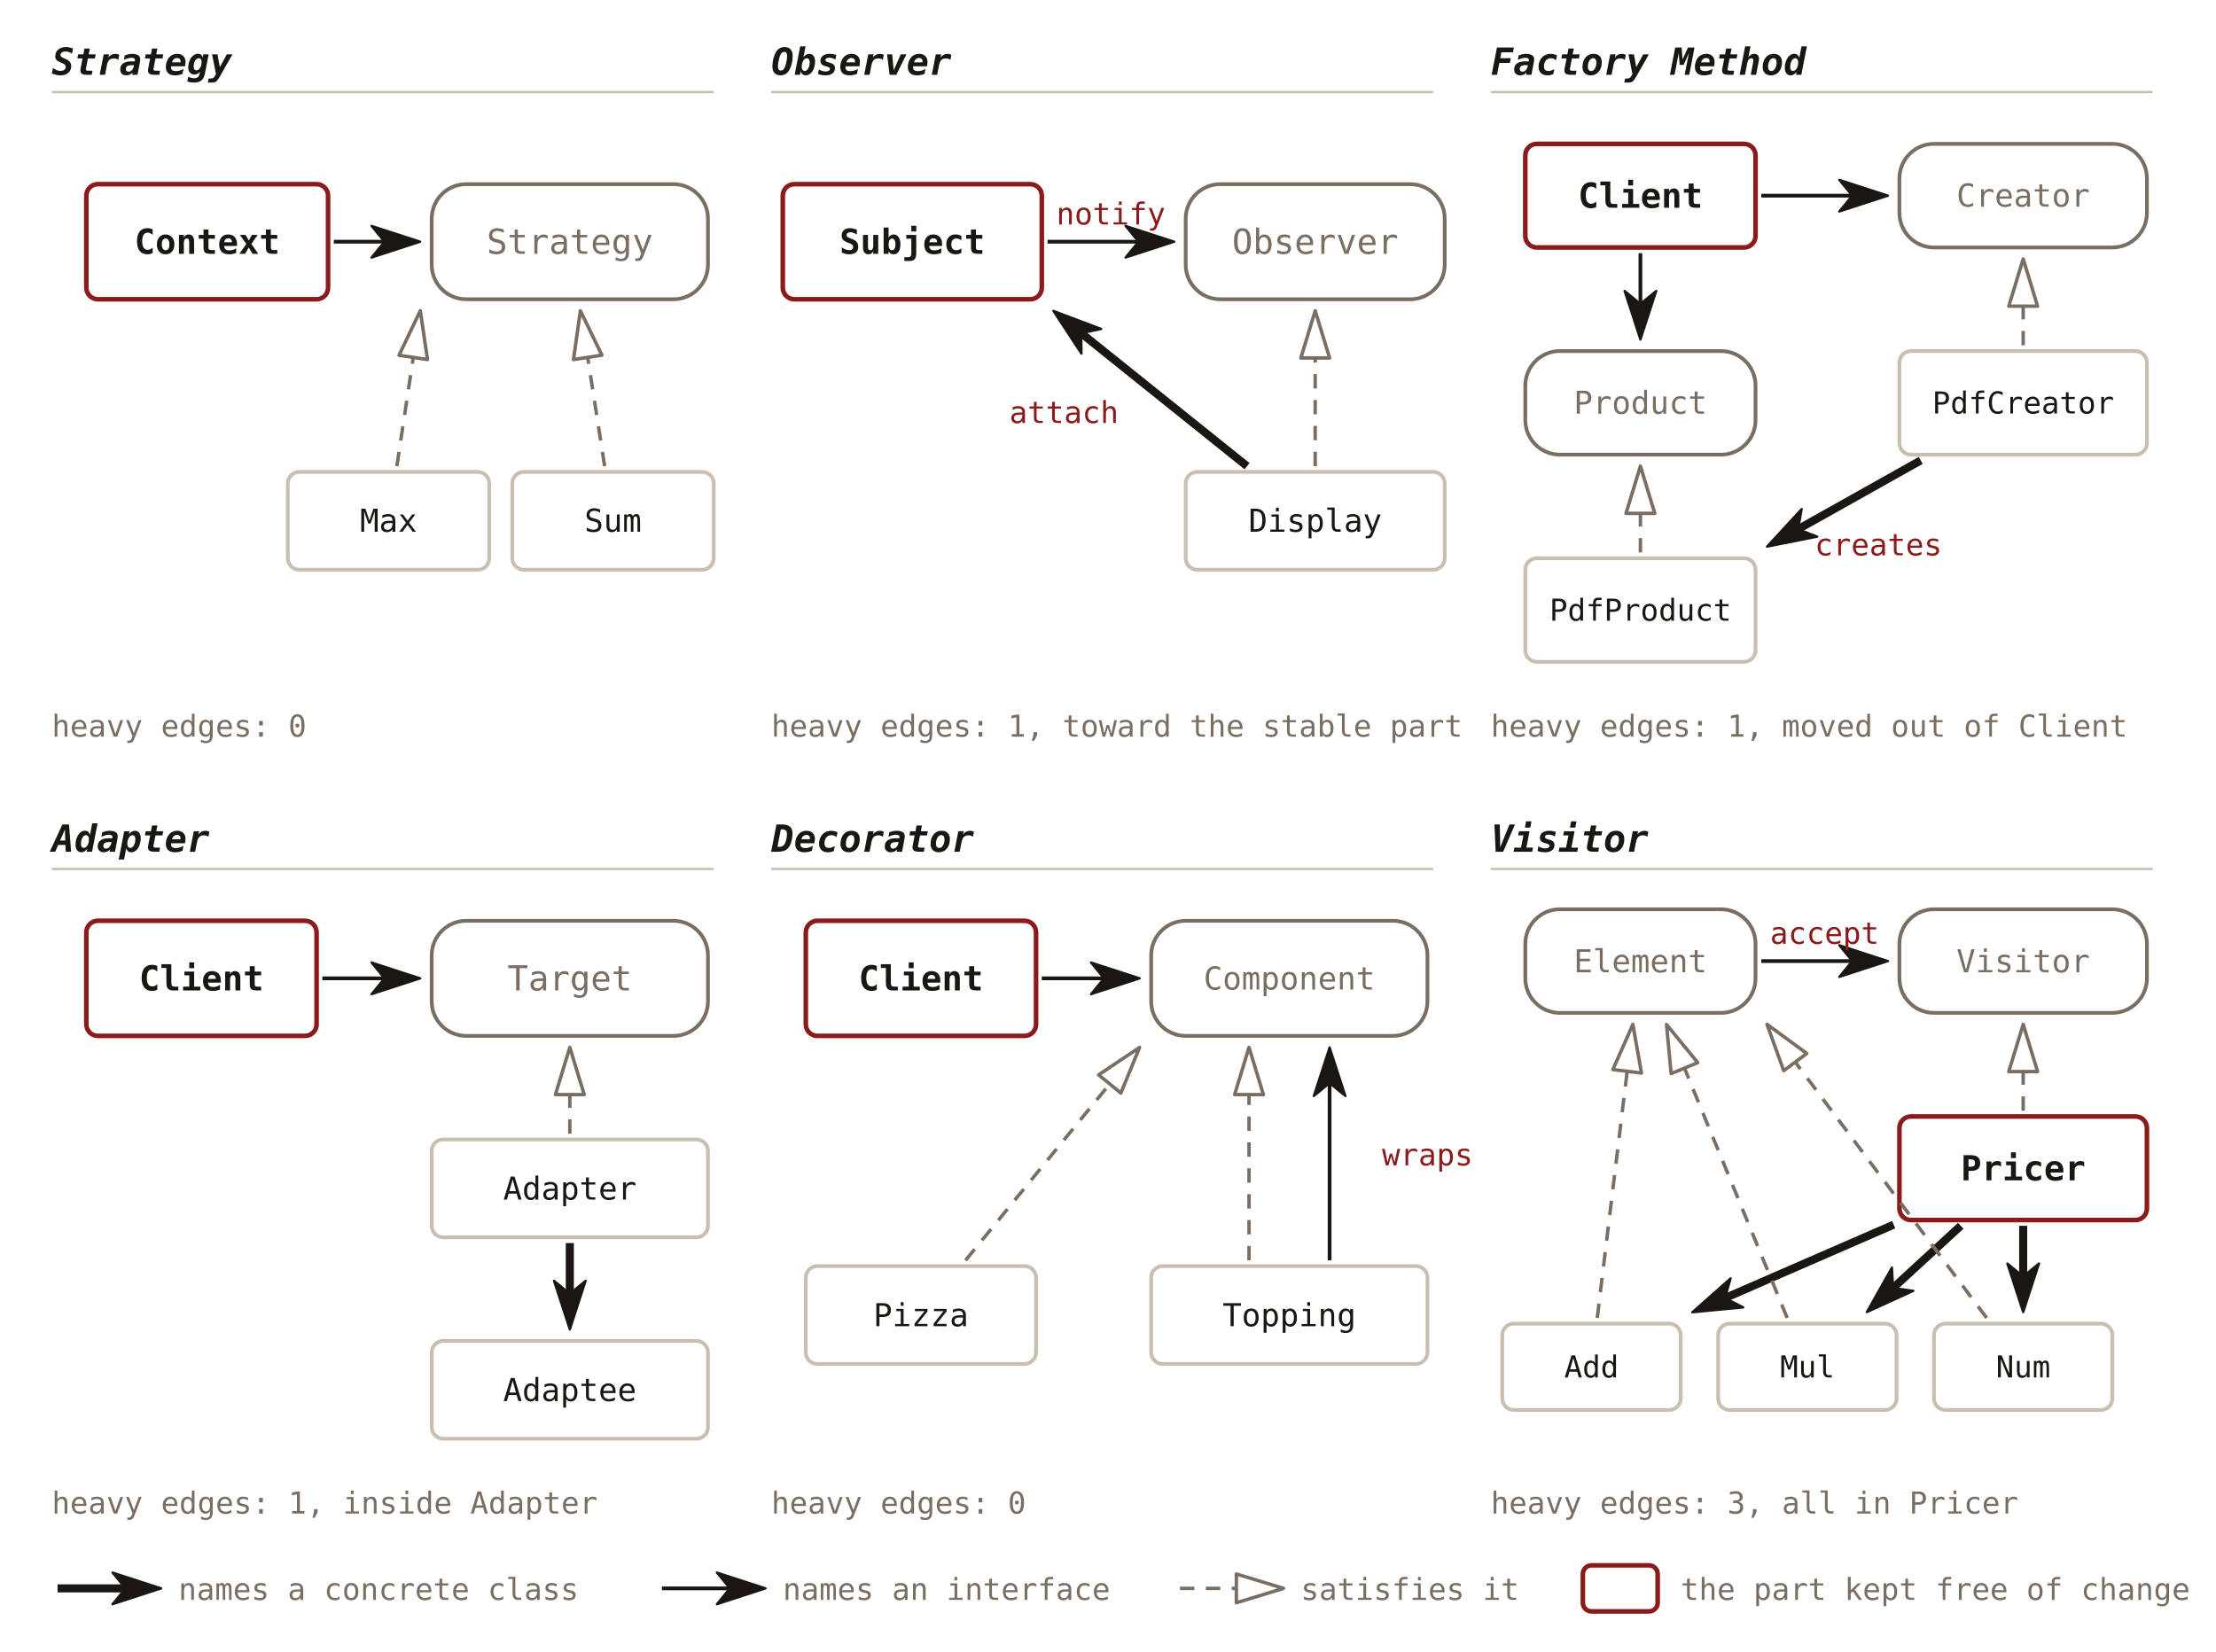
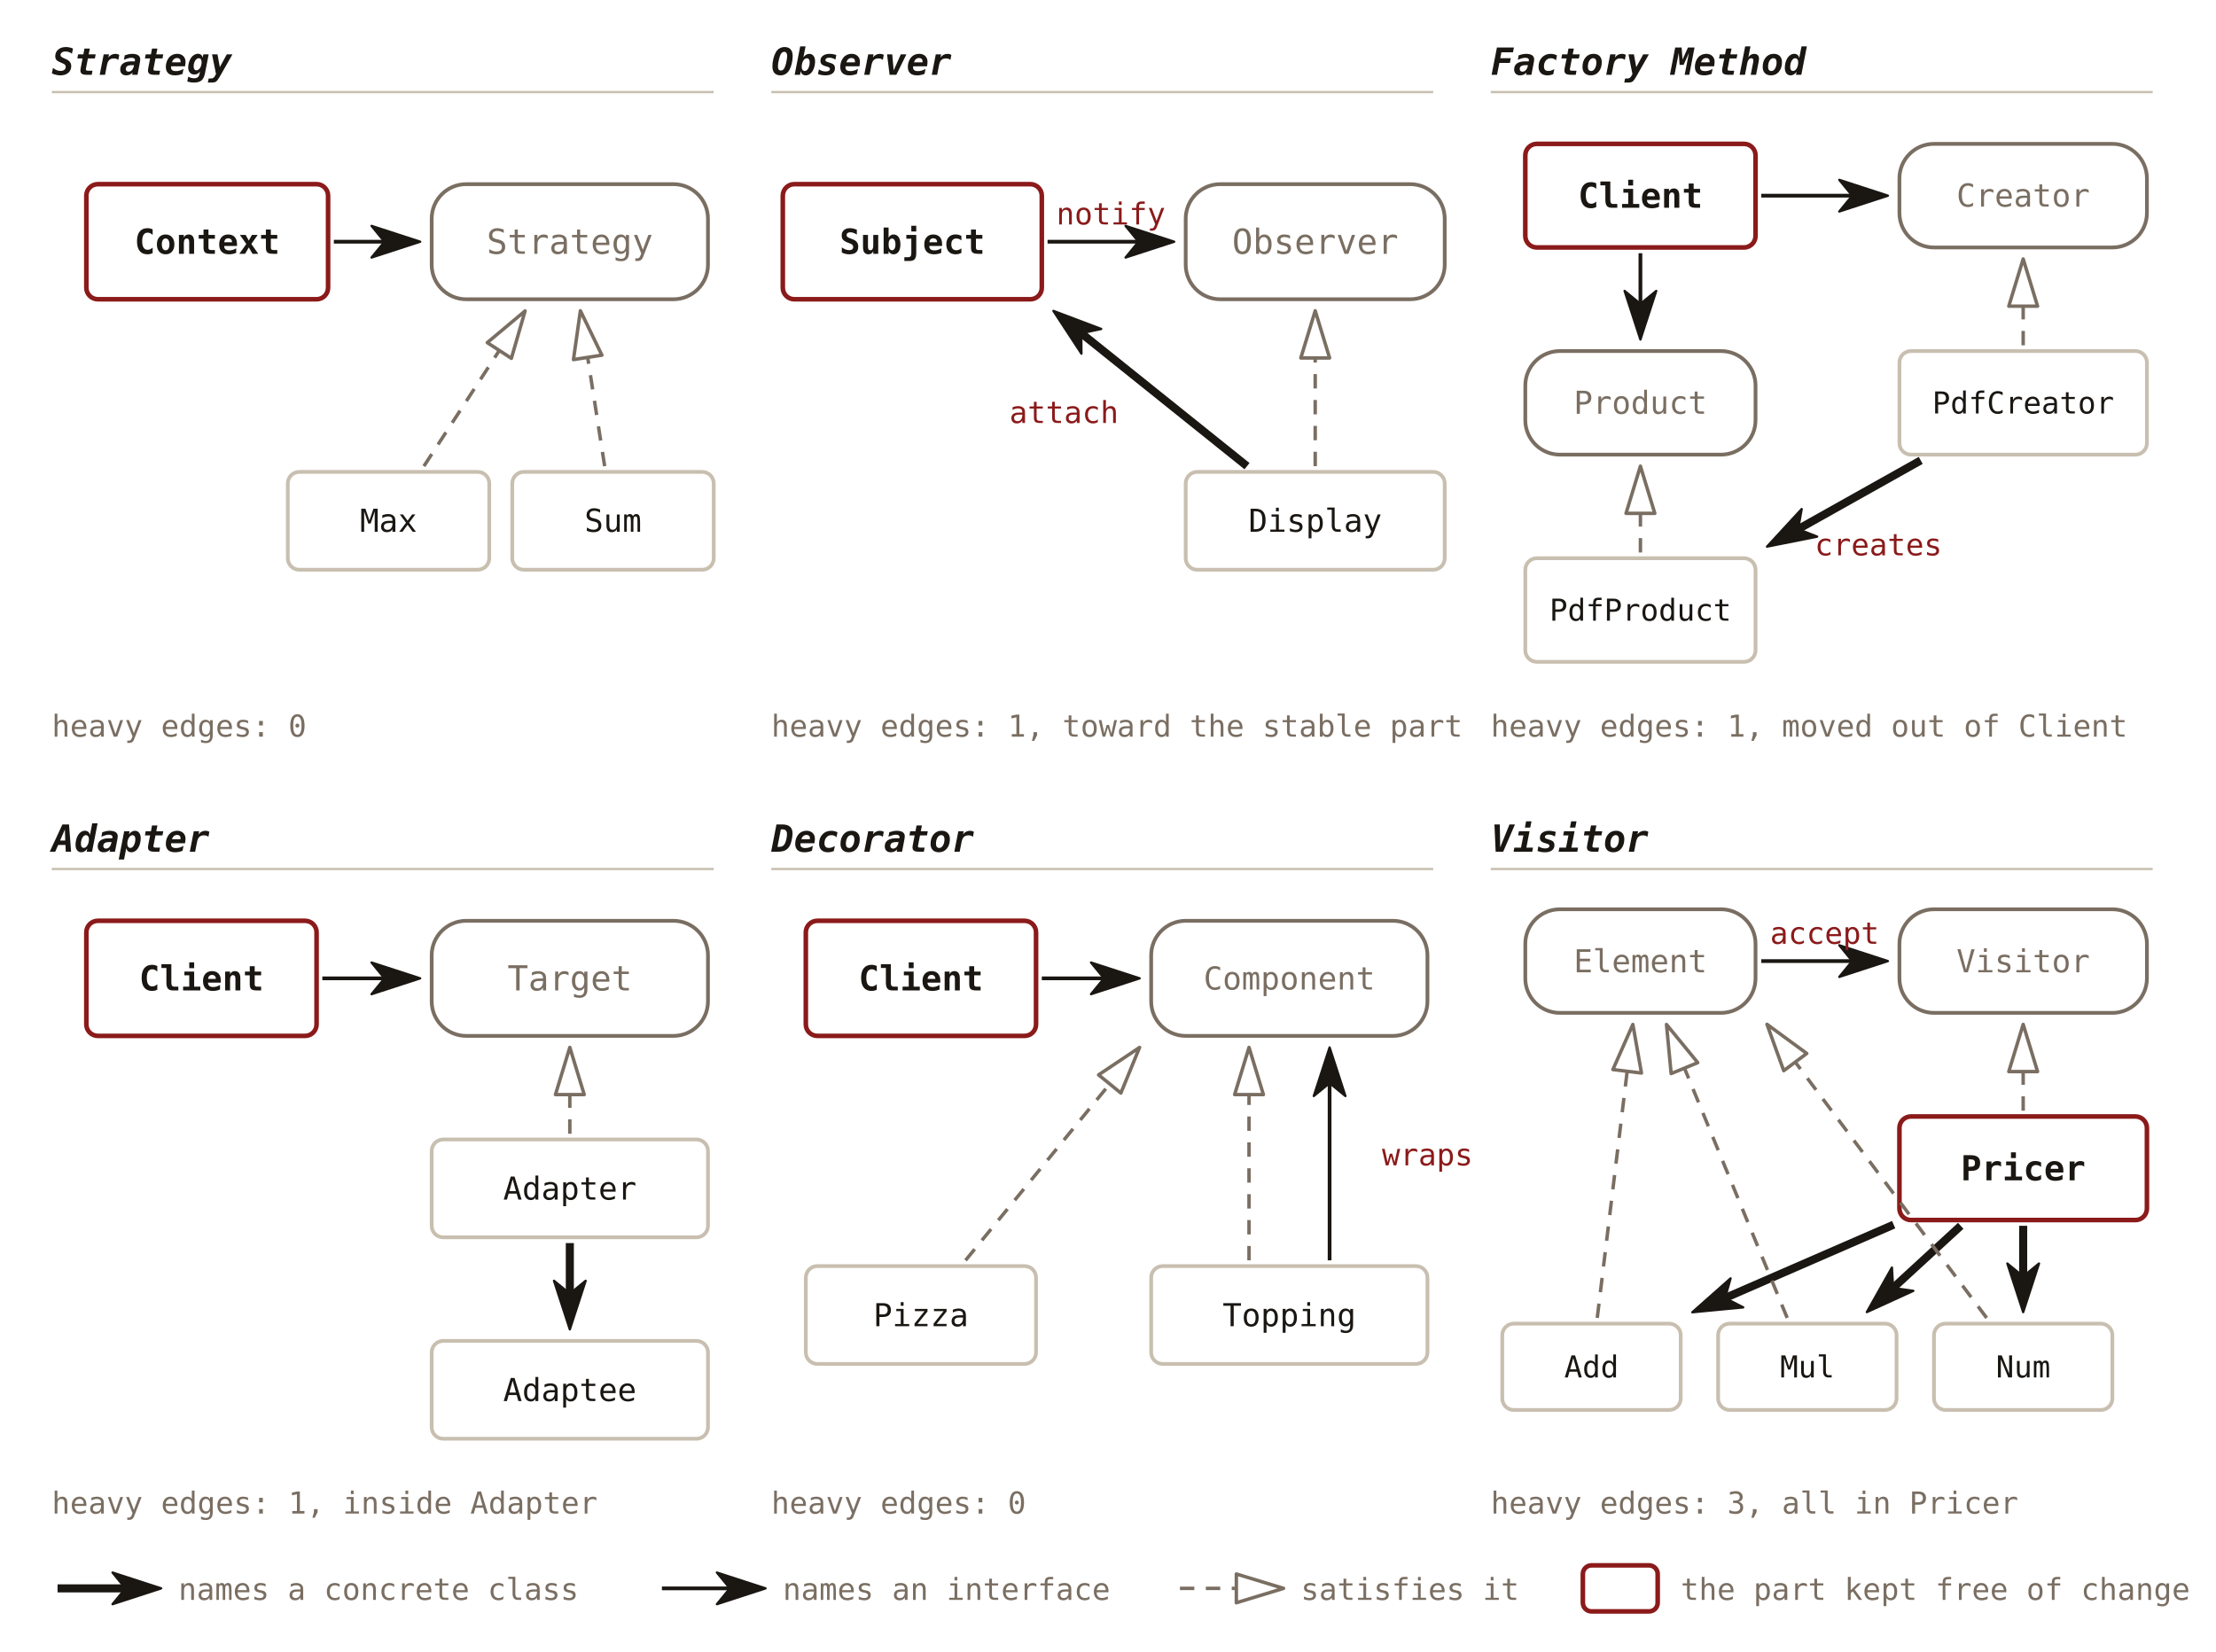
<svg xmlns="http://www.w3.org/2000/svg" viewBox="0 0 770 574" font-family="'JetBrains Mono', Consolas, monospace">
  <defs>
    <marker id="gl-solid" viewBox="0 0 18 12" refX="5" refY="6" markerWidth="18" markerHeight="12" orient="auto" markerUnits="userSpaceOnUse">
      <path d="M0.5,0.5 L17.4,6 L0.5,11.5 L5,6 Z" fill="#1a1612" stroke="#1a1612" stroke-width="0.8" stroke-linejoin="round" />
    </marker>
    <marker id="gl-hollow" viewBox="0 0 18 12" refX="1" refY="6" markerWidth="18" markerHeight="12" orient="auto" markerUnits="userSpaceOnUse">
      <path d="M1,1 L17.4,6 L1,11 Z" fill="none" stroke="#1a1612" stroke-width="1.2" stroke-linejoin="round" />
    </marker>
    <marker id="gl-hollow-muted" viewBox="0 0 18 12" refX="1" refY="6" markerWidth="18" markerHeight="12" orient="auto" markerUnits="userSpaceOnUse">
      <path d="M1,1 L17.4,6 L1,11 Z" fill="none" stroke="#7a6e62" stroke-width="1.2" stroke-linejoin="round" />
    </marker>
  </defs>
  <text x="18" y="26" font-size="13" font-weight="bold" font-style="italic" fill="#1a1612" text-anchor="start">Strategy</text>
  <line x1="18" y1="32" x2="248" y2="32" stroke="#c8bfb0" stroke-width="0.8" />
  <rect x="30" y="64" width="84" height="40" fill="none" stroke="#8b1a1a" stroke-width="1.6" rx="4" />
  <text x="72.0" y="88.2" font-size="12" font-weight="bold" fill="#1a1612" text-anchor="middle">Context</text>
  <rect x="150" y="64" width="96" height="40" fill="none" stroke="#7a6e62" stroke-width="1.3" rx="12" />
  <text x="198.0" y="88.2" font-size="12" fill="#7a6e62" text-anchor="middle">Strategy</text>
  <rect x="100" y="164" width="70" height="34" fill="none" stroke="#c8bfb0" stroke-width="1.3" rx="4" />
  <text x="135.0" y="184.8" font-size="11" fill="#1a1612" text-anchor="middle">Max</text>
  <rect x="178" y="164" width="70" height="34" fill="none" stroke="#c8bfb0" stroke-width="1.3" rx="4" />
  <text x="213.0" y="184.8" font-size="11" fill="#1a1612" text-anchor="middle">Sum</text>
  <line x1="116.0" y1="84.0" x2="133.6" y2="84.0" stroke="#1a1612" stroke-width="1.3" marker-end="url(#gl-solid)" />
-   <line x1="137.9" y1="162.0" x2="143.6" y2="124.2" stroke="#7a6e62" stroke-width="1.2" stroke-dasharray="5,4" marker-end="url(#gl-hollow-muted)" />
+   <line x1="147.3" y1="162.0" x2="173.5" y2="121.8" stroke="#7a6e62" stroke-width="1.2" stroke-dasharray="5,4" marker-end="url(#gl-hollow-muted)" />
  <line x1="210.1" y1="162.0" x2="204.2" y2="124.2" stroke="#7a6e62" stroke-width="1.2" stroke-dasharray="5,4" marker-end="url(#gl-hollow-muted)" />
  <text x="18" y="256" font-size="10.5" fill="#7a6e62" text-anchor="start">heavy edges: 0</text>
  <text x="268" y="26" font-size="13" font-weight="bold" font-style="italic" fill="#1a1612" text-anchor="start">Observer</text>
  <line x1="268" y1="32" x2="498" y2="32" stroke="#c8bfb0" stroke-width="0.8" />
  <rect x="272" y="64" width="90" height="40" fill="none" stroke="#8b1a1a" stroke-width="1.6" rx="4" />
  <text x="317.0" y="88.2" font-size="12" font-weight="bold" fill="#1a1612" text-anchor="middle">Subject</text>
  <rect x="412" y="64" width="90" height="40" fill="none" stroke="#7a6e62" stroke-width="1.3" rx="12" />
  <text x="457.0" y="88.2" font-size="12" fill="#7a6e62" text-anchor="middle">Observer</text>
  <rect x="412" y="164" width="90" height="34" fill="none" stroke="#c8bfb0" stroke-width="1.3" rx="4" />
  <text x="457.0" y="184.8" font-size="11" fill="#1a1612" text-anchor="middle">Display</text>
  <line x1="364.0" y1="84.0" x2="395.6" y2="84.0" stroke="#1a1612" stroke-width="1.3" marker-end="url(#gl-solid)" />
  <text x="386.0" y="78.0" font-size="10.5" fill="#8b1a1a" text-anchor="middle">notify</text>
  <line x1="457.0" y1="162.0" x2="457.0" y2="124.4" stroke="#7a6e62" stroke-width="1.2" stroke-dasharray="5,4" marker-end="url(#gl-hollow-muted)" />
  <line x1="433.3" y1="162.0" x2="375.7" y2="115.8" stroke="#1a1612" stroke-width="2.8" marker-end="url(#gl-solid)" />
  <text x="369.7" y="147.0" font-size="10.5" fill="#8b1a1a" text-anchor="middle">attach</text>
  <text x="268" y="256" font-size="10.5" fill="#7a6e62" text-anchor="start">heavy edges: 1, toward the stable part</text>
  <text x="518" y="26" font-size="13" font-weight="bold" font-style="italic" fill="#1a1612" text-anchor="start">Factory Method</text>
  <line x1="518" y1="32" x2="748" y2="32" stroke="#c8bfb0" stroke-width="0.8" />
  <rect x="530" y="50" width="80" height="36" fill="none" stroke="#8b1a1a" stroke-width="1.6" rx="4" />
  <text x="570.0" y="72.2" font-size="12" font-weight="bold" fill="#1a1612" text-anchor="middle">Client</text>
  <rect x="660" y="50" width="86" height="36" fill="none" stroke="#7a6e62" stroke-width="1.3" rx="12" />
  <text x="703.0" y="71.8" font-size="11" fill="#7a6e62" text-anchor="middle">Creator</text>
  <rect x="530" y="122" width="80" height="36" fill="none" stroke="#7a6e62" stroke-width="1.3" rx="12" />
  <text x="570.0" y="143.8" font-size="11" fill="#7a6e62" text-anchor="middle">Product</text>
  <rect x="660" y="122" width="86" height="36" fill="none" stroke="#c8bfb0" stroke-width="1.3" rx="4" />
  <text x="703.0" y="143.7" font-size="10.5" fill="#1a1612" text-anchor="middle">PdfCreator</text>
  <rect x="530" y="194" width="80" height="36" fill="none" stroke="#c8bfb0" stroke-width="1.3" rx="4" />
  <text x="570.0" y="215.7" font-size="10.5" fill="#1a1612" text-anchor="middle">PdfProduct</text>
  <line x1="612.0" y1="68.0" x2="643.6" y2="68.0" stroke="#1a1612" stroke-width="1.3" marker-end="url(#gl-solid)" />
  <line x1="570.0" y1="88.0" x2="570.0" y2="105.6" stroke="#1a1612" stroke-width="1.3" marker-end="url(#gl-solid)" />
  <line x1="703.0" y1="120.0" x2="703.0" y2="106.4" stroke="#7a6e62" stroke-width="1.2" stroke-dasharray="5,4" marker-end="url(#gl-hollow-muted)" />
  <line x1="570.0" y1="192.0" x2="570.0" y2="178.4" stroke="#7a6e62" stroke-width="1.2" stroke-dasharray="5,4" marker-end="url(#gl-hollow-muted)" />
  <line x1="667.4" y1="160.0" x2="624.8" y2="183.9" stroke="#1a1612" stroke-width="2.8" marker-end="url(#gl-solid)" />
  <text x="652.7" y="193.0" font-size="10.5" fill="#8b1a1a" text-anchor="middle">creates</text>
  <text x="518" y="256" font-size="10.5" fill="#7a6e62" text-anchor="start">heavy edges: 1, moved out of Client</text>
  <text x="18" y="296" font-size="13" font-weight="bold" font-style="italic" fill="#1a1612" text-anchor="start">Adapter</text>
  <line x1="18" y1="302" x2="248" y2="302" stroke="#c8bfb0" stroke-width="0.8" />
  <rect x="30" y="320" width="80" height="40" fill="none" stroke="#8b1a1a" stroke-width="1.6" rx="4" />
  <text x="70.0" y="344.2" font-size="12" font-weight="bold" fill="#1a1612" text-anchor="middle">Client</text>
  <rect x="150" y="320" width="96" height="40" fill="none" stroke="#7a6e62" stroke-width="1.3" rx="12" />
  <text x="198.0" y="344.2" font-size="12" fill="#7a6e62" text-anchor="middle">Target</text>
  <rect x="150" y="396" width="96" height="34" fill="none" stroke="#c8bfb0" stroke-width="1.3" rx="4" />
  <text x="198.0" y="416.9" font-size="11" fill="#1a1612" text-anchor="middle">Adapter</text>
  <rect x="150" y="466" width="96" height="34" fill="none" stroke="#c8bfb0" stroke-width="1.3" rx="4" />
  <text x="198.0" y="486.9" font-size="11" fill="#1a1612" text-anchor="middle">Adaptee</text>
  <line x1="112.0" y1="340.0" x2="133.6" y2="340.0" stroke="#1a1612" stroke-width="1.3" marker-end="url(#gl-solid)" />
  <line x1="198.0" y1="394.0" x2="198.0" y2="380.4" stroke="#7a6e62" stroke-width="1.2" stroke-dasharray="5,4" marker-end="url(#gl-hollow-muted)" />
  <line x1="198.0" y1="432.0" x2="198.0" y2="449.6" stroke="#1a1612" stroke-width="2.8" marker-end="url(#gl-solid)" />
  <text x="18" y="526" font-size="10.5" fill="#7a6e62" text-anchor="start">heavy edges: 1, inside Adapter</text>
  <text x="268" y="296" font-size="13" font-weight="bold" font-style="italic" fill="#1a1612" text-anchor="start">Decorator</text>
  <line x1="268" y1="302" x2="498" y2="302" stroke="#c8bfb0" stroke-width="0.8" />
  <rect x="280" y="320" width="80" height="40" fill="none" stroke="#8b1a1a" stroke-width="1.6" rx="4" />
  <text x="320.0" y="344.2" font-size="12" font-weight="bold" fill="#1a1612" text-anchor="middle">Client</text>
  <rect x="400" y="320" width="96" height="40" fill="none" stroke="#7a6e62" stroke-width="1.3" rx="12" />
  <text x="448.0" y="343.9" font-size="11" fill="#7a6e62" text-anchor="middle">Component</text>
  <rect x="280" y="440" width="80" height="34" fill="none" stroke="#c8bfb0" stroke-width="1.3" rx="4" />
  <text x="320.0" y="460.9" font-size="11" fill="#1a1612" text-anchor="middle">Pizza</text>
  <rect x="400" y="440" width="96" height="34" fill="none" stroke="#c8bfb0" stroke-width="1.3" rx="4" />
  <text x="448.0" y="460.9" font-size="11" fill="#1a1612" text-anchor="middle">Topping</text>
  <line x1="362.0" y1="340.0" x2="383.6" y2="340.0" stroke="#1a1612" stroke-width="1.3" marker-end="url(#gl-solid)" />
  <line x1="335.5" y1="438.0" x2="385.6" y2="376.7" stroke="#7a6e62" stroke-width="1.2" stroke-dasharray="5,4" marker-end="url(#gl-hollow-muted)" />
  <line x1="434.0" y1="438.0" x2="434.0" y2="380.4" stroke="#7a6e62" stroke-width="1.2" stroke-dasharray="5,4" marker-end="url(#gl-hollow-muted)" />
  <line x1="462.0" y1="438.0" x2="462.0" y2="376.4" stroke="#1a1612" stroke-width="1.3" marker-end="url(#gl-solid)" />
  <text x="496.0" y="405.0" font-size="10.5" fill="#8b1a1a" text-anchor="middle">wraps</text>
  <text x="268" y="526" font-size="10.5" fill="#7a6e62" text-anchor="start">heavy edges: 0</text>
  <text x="518" y="296" font-size="13" font-weight="bold" font-style="italic" fill="#1a1612" text-anchor="start">Visitor</text>
  <line x1="518" y1="302" x2="748" y2="302" stroke="#c8bfb0" stroke-width="0.8" />
  <rect x="530" y="316" width="80" height="36" fill="none" stroke="#7a6e62" stroke-width="1.3" rx="12" />
  <text x="570.0" y="337.9" font-size="11" fill="#7a6e62" text-anchor="middle">Element</text>
  <rect x="660" y="316" width="86" height="36" fill="none" stroke="#7a6e62" stroke-width="1.3" rx="12" />
  <text x="703.0" y="337.9" font-size="11" fill="#7a6e62" text-anchor="middle">Visitor</text>
  <rect x="660" y="388" width="86" height="36" fill="none" stroke="#8b1a1a" stroke-width="1.6" rx="4" />
  <text x="703.0" y="410.2" font-size="12" font-weight="bold" fill="#1a1612" text-anchor="middle">Pricer</text>
  <rect x="522" y="460" width="62" height="30" fill="none" stroke="#c8bfb0" stroke-width="1.3" rx="4" />
  <text x="553.0" y="478.7" font-size="10.5" fill="#1a1612" text-anchor="middle">Add</text>
  <rect x="597" y="460" width="62" height="30" fill="none" stroke="#c8bfb0" stroke-width="1.3" rx="4" />
  <text x="628.0" y="478.7" font-size="10.5" fill="#1a1612" text-anchor="middle">Mul</text>
  <rect x="672" y="460" width="62" height="30" fill="none" stroke="#c8bfb0" stroke-width="1.3" rx="4" />
  <text x="703.0" y="478.7" font-size="10.5" fill="#1a1612" text-anchor="middle">Num</text>
  <line x1="612.0" y1="334.0" x2="643.6" y2="334.0" stroke="#1a1612" stroke-width="1.3" marker-end="url(#gl-solid)" />
  <text x="634.0" y="328.0" font-size="10.5" fill="#8b1a1a" text-anchor="middle">accept</text>
  <line x1="703.0" y1="386.0" x2="703.0" y2="372.4" stroke="#7a6e62" stroke-width="1.2" stroke-dasharray="5,4" marker-end="url(#gl-hollow-muted)" />
  <line x1="555.0" y1="458.0" x2="565.4" y2="372.3" stroke="#7a6e62" stroke-width="1.2" stroke-dasharray="5,4" marker-end="url(#gl-hollow-muted)" />
  <line x1="658.0" y1="425.6" x2="599.4" y2="451.1" stroke="#1a1612" stroke-width="2.8" marker-end="url(#gl-solid)" />
  <line x1="621.0" y1="458.0" x2="585.3" y2="371.2" stroke="#7a6e62" stroke-width="1.2" stroke-dasharray="5,4" marker-end="url(#gl-hollow-muted)" />
  <line x1="681.3" y1="426.0" x2="657.8" y2="447.6" stroke="#1a1612" stroke-width="2.8" marker-end="url(#gl-solid)" />
  <line x1="690.3" y1="458.0" x2="623.8" y2="369.1" stroke="#7a6e62" stroke-width="1.2" stroke-dasharray="5,4" marker-end="url(#gl-hollow-muted)" />
  <line x1="703.0" y1="426.0" x2="703.0" y2="443.6" stroke="#1a1612" stroke-width="2.8" marker-end="url(#gl-solid)" />
  <text x="518" y="526" font-size="10.5" fill="#7a6e62" text-anchor="start">heavy edges: 3, all in Pricer</text>
  <line x1="20" y1="552" x2="43.6" y2="552" stroke="#1a1612" stroke-width="2.8" marker-end="url(#gl-solid)" />
  <text x="62" y="556" font-size="10.5" fill="#7a6e62" text-anchor="start">names a concrete class</text>
  <line x1="230" y1="552" x2="253.6" y2="552" stroke="#1a1612" stroke-width="1.3" marker-end="url(#gl-solid)" />
  <text x="272" y="556" font-size="10.5" fill="#7a6e62" text-anchor="start">names an interface</text>
  <line x1="410" y1="552" x2="429.6" y2="552" stroke="#7a6e62" stroke-width="1.2" stroke-dasharray="5,4" marker-end="url(#gl-hollow-muted)" />
  <text x="452" y="556" font-size="10.5" fill="#7a6e62" text-anchor="start">satisfies it</text>
  <rect x="550" y="544" width="26" height="16" fill="none" stroke="#8b1a1a" stroke-width="1.6" rx="3" />
  <text x="584" y="556" font-size="10.5" fill="#7a6e62" text-anchor="start">the part kept free of change</text>
</svg>
